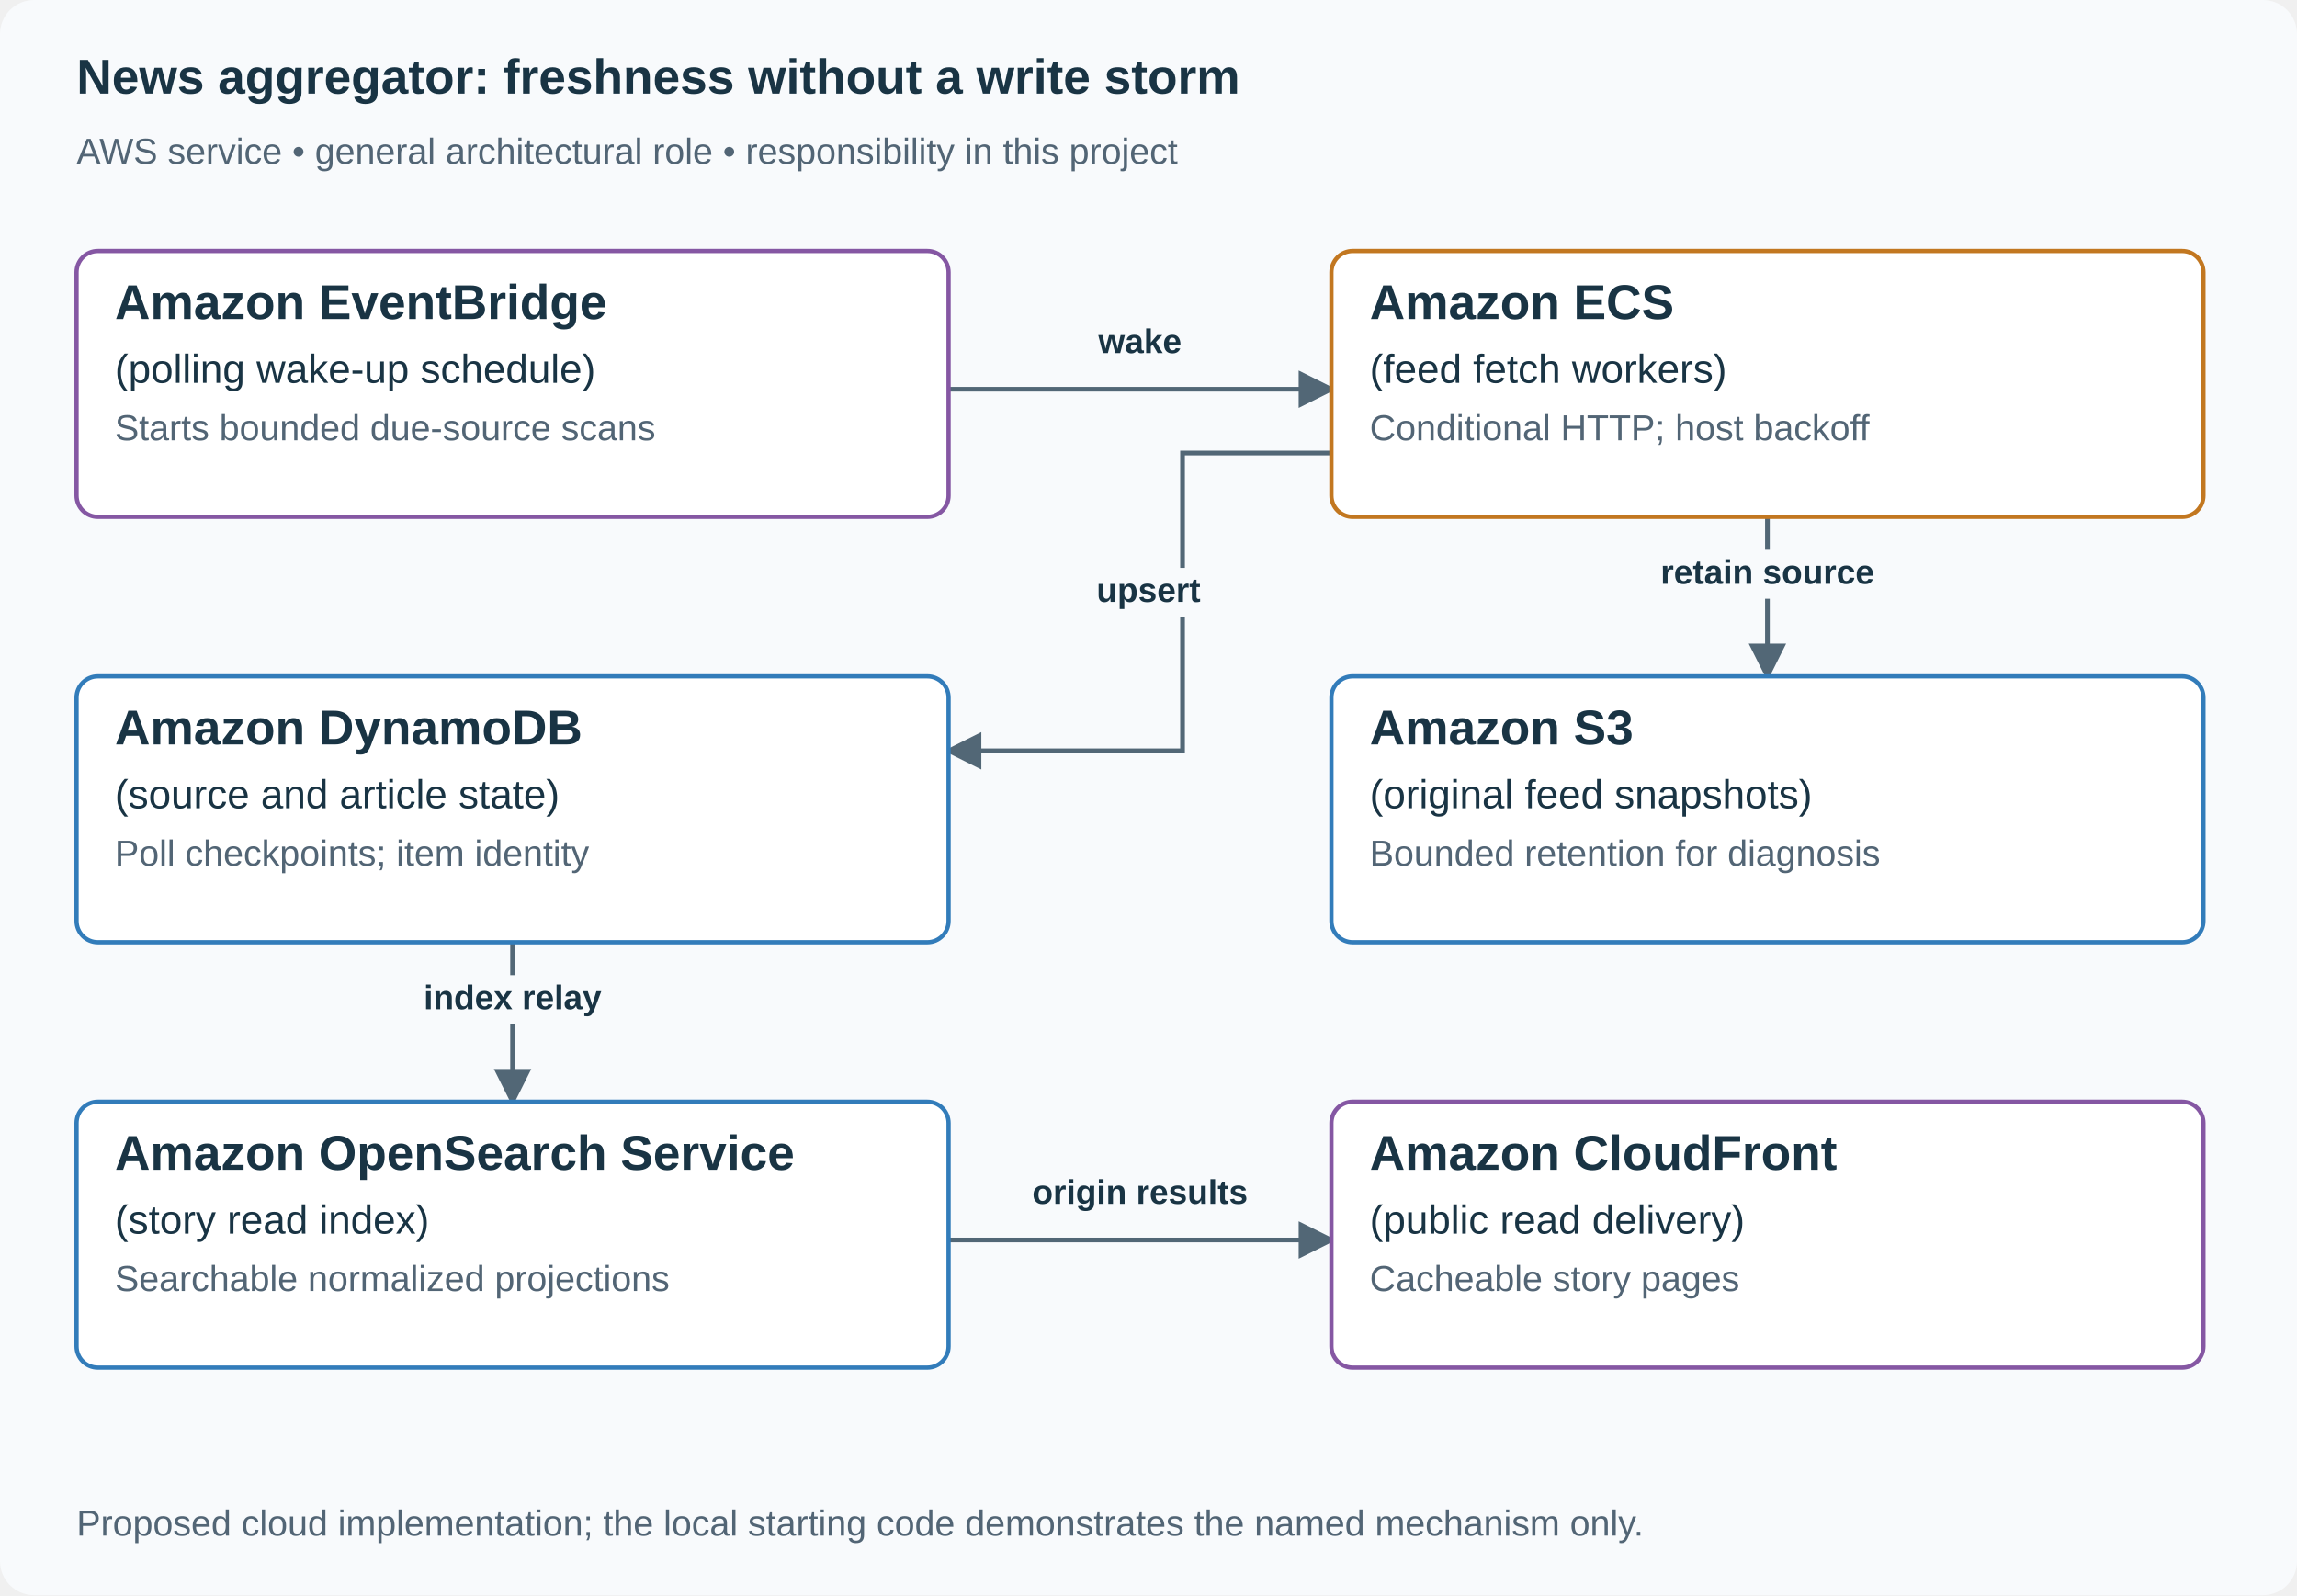
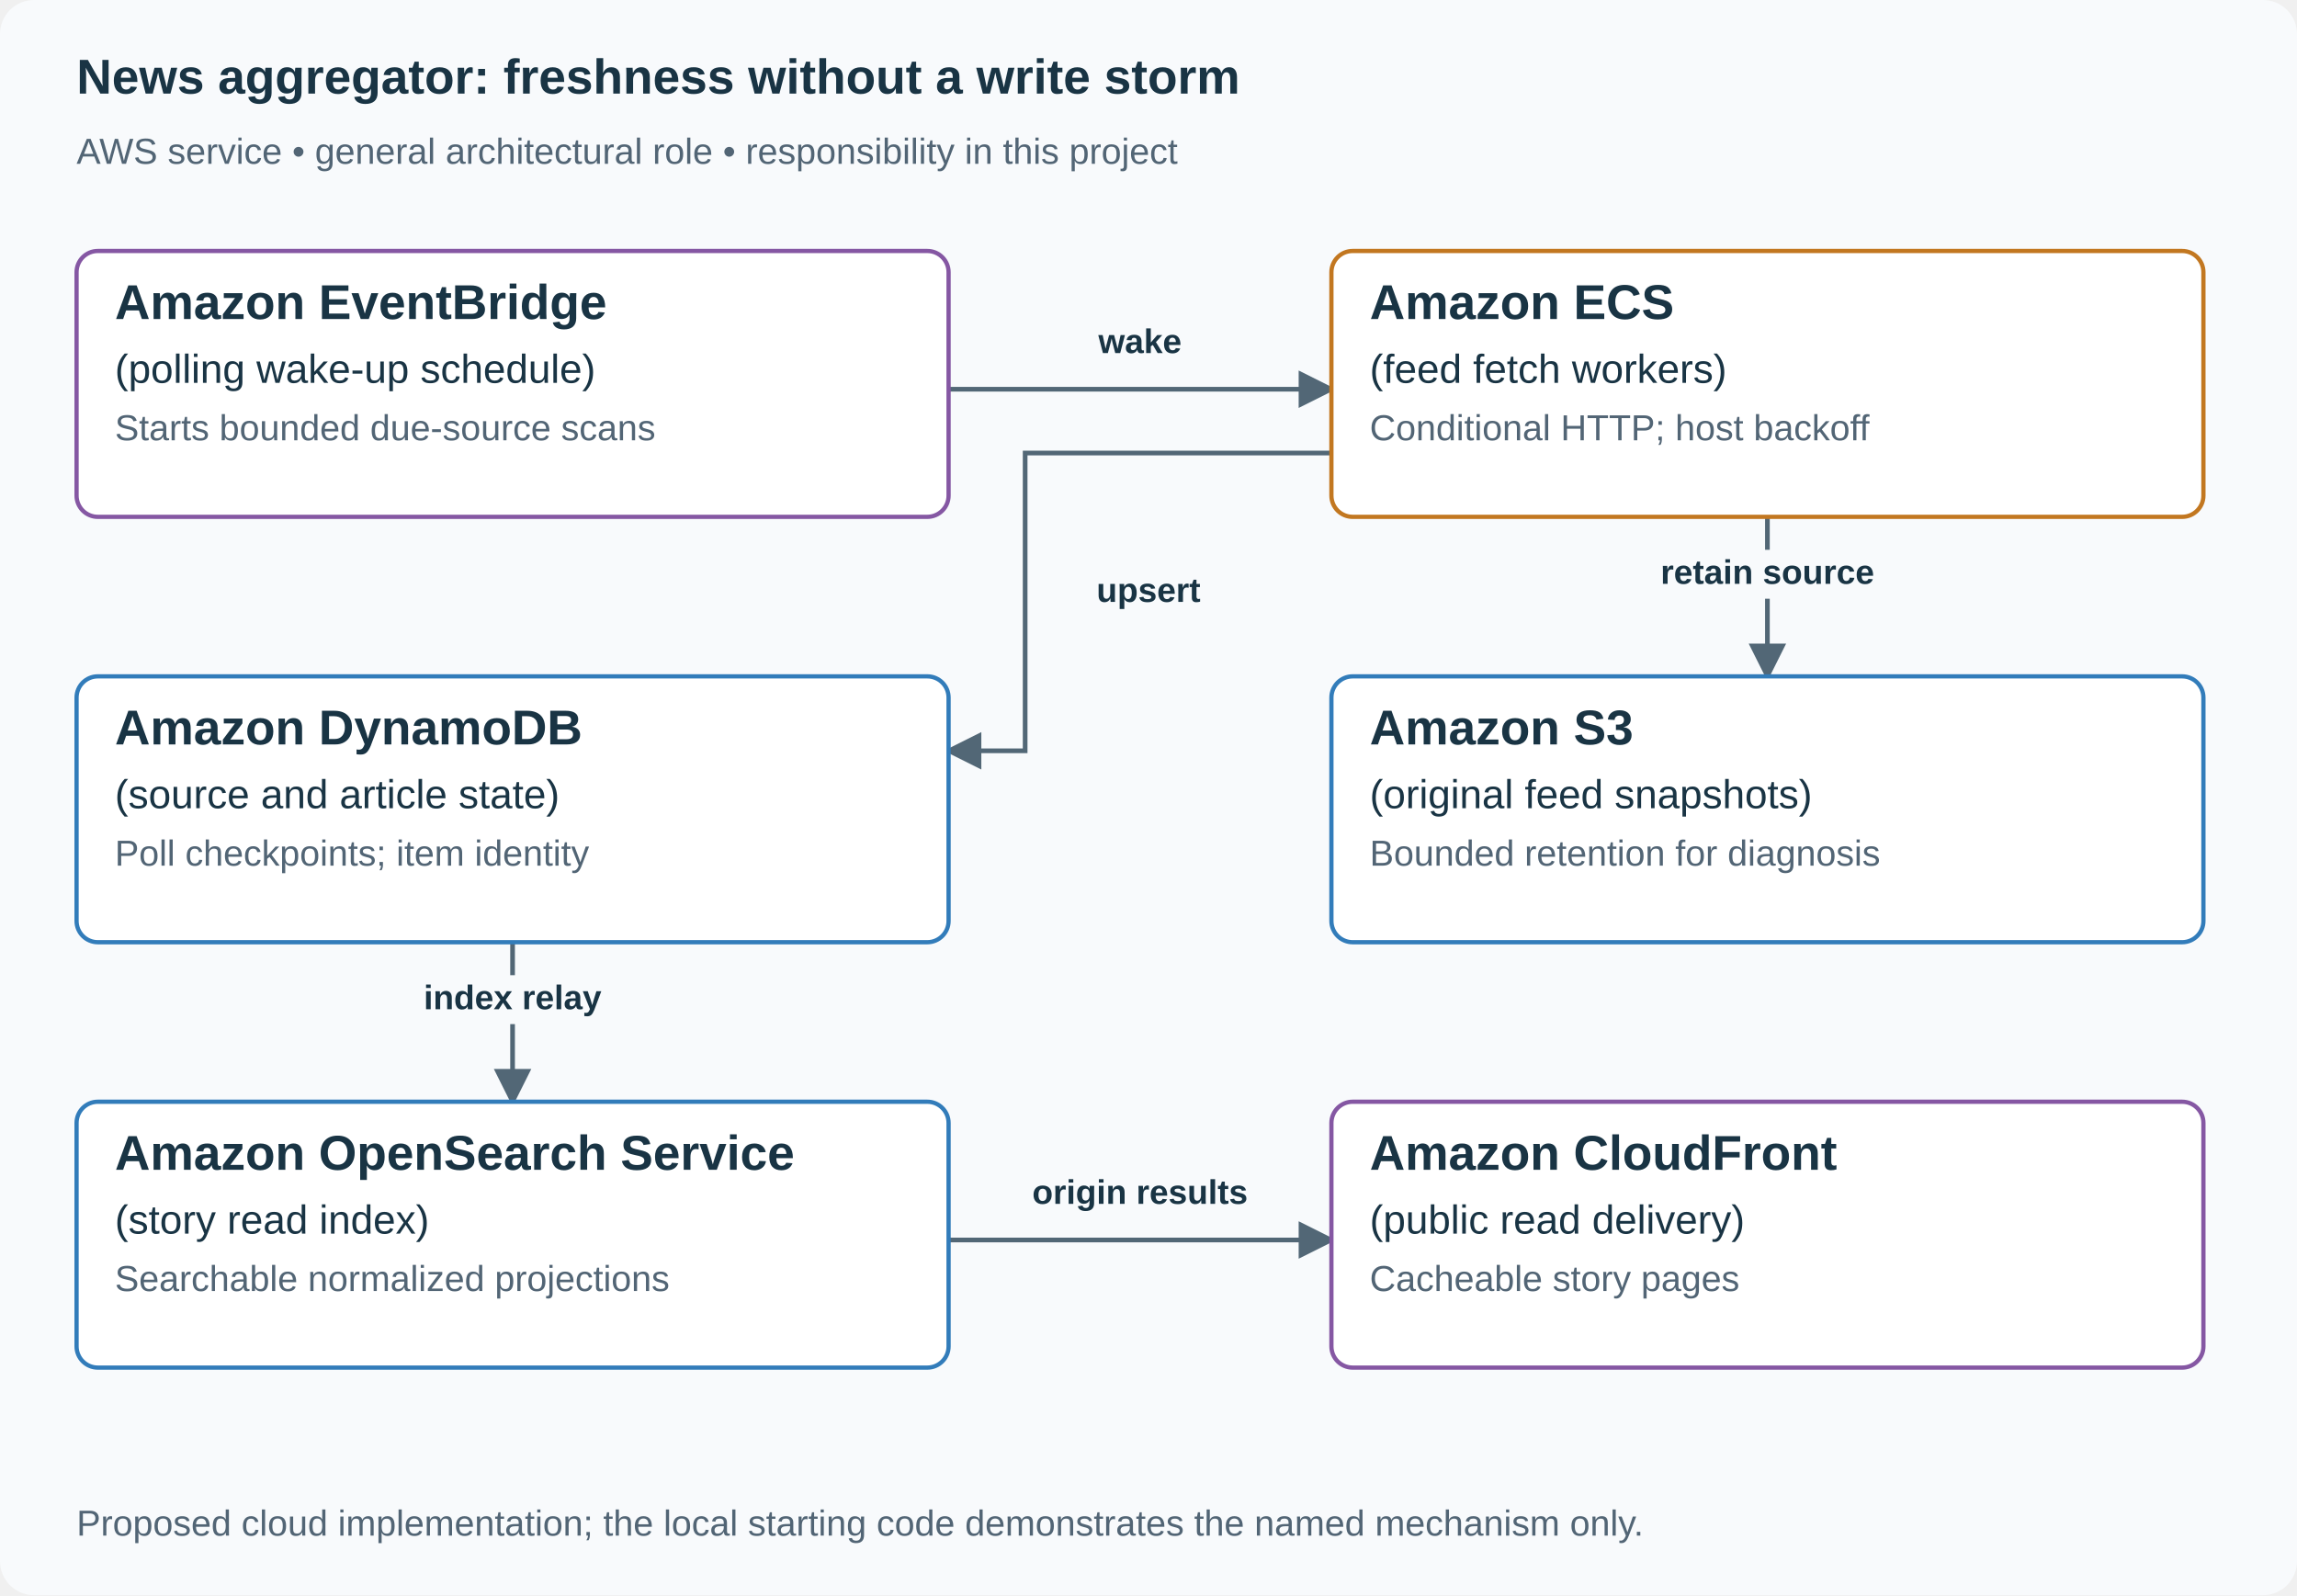
<svg xmlns="http://www.w3.org/2000/svg" width="1080" height="750" viewBox="0 0 1080 750" role="img" aria-labelledby="t d">
  <defs>
    <marker id="a" markerWidth="8" markerHeight="8" refX="7" refY="4" orient="auto">
      <path d="M0 0L8 4L0 8Z" fill="#526776" />
    </marker>
  </defs>
  <rect width="1080" height="750" rx="16" fill="#f8fafc" />
  <style>text{font-family:Arial,sans-serif;fill:#193444}.name{font-size:23px;font-weight:bold}.role{font-size:19px}.detail{font-size:17px;fill:#526575}.edge{font-size:16px;font-weight:bold}</style>
  <text x="36" y="44" class="name" style="font-size:23px">News aggregator: freshness without a write storm</text>
  <text x="36" y="77" class="detail">AWS service • general architectural role • responsibility in this project</text>
  <path d="M446 183 L626 183" fill="none" stroke="#526776" stroke-width="2.2" marker-end="url(#a)" />
-   <rect x="511.2" y="150" width="49.6" height="23" fill="#f8fafc" />
-   <text x="536.0" y="166" class="edge" text-anchor="middle">wake</text>
-   <path d="M626 213 L556 213 L556 353 L446 353" fill="none" stroke="#526776" stroke-width="2.2" marker-end="url(#a)" />
-   <rect x="506.8" y="267.0" width="66.4" height="23" fill="#f8fafc" />
-   <text x="540" y="283.0" class="edge" text-anchor="middle">upsert</text>
+   <g transform="translate(536.0 166) rotate(0)">
+     <rect x="-24.8" y="-16" width="49.6" height="23" fill="#f8fafc" />
+     <text x="0" y="0" class="edge" text-anchor="middle">wake</text>
+   </g>
+   <path d="M626 213 L482 213 L482 353 L446 353" fill="none" stroke="#526776" stroke-width="2.2" marker-end="url(#a)" />
+   <g transform="translate(540 283.0) rotate(0)">
+     <rect x="-33.2" y="-16" width="66.4" height="23" fill="#f8fafc" />
+     <text x="0" y="0" class="edge" text-anchor="middle">upsert</text>
+   </g>
  <path d="M831 243 L831 318" fill="none" stroke="#526776" stroke-width="2.2" marker-end="url(#a)" />
-   <rect x="768.4" y="258.5" width="125.2" height="23" fill="#f8fafc" />
-   <text x="831" y="274.5" class="edge" text-anchor="middle">retain source</text>
+   <g transform="translate(831 274.5) rotate(0)">
+     <rect x="-62.6" y="-16" width="125.2" height="23" fill="#f8fafc" />
+     <text x="0" y="0" class="edge" text-anchor="middle">retain source</text>
+   </g>
  <path d="M241 443 L241 518" fill="none" stroke="#526776" stroke-width="2.2" marker-end="url(#a)" />
-   <rect x="186.8" y="458.5" width="108.4" height="23" fill="#f8fafc" />
-   <text x="241" y="474.5" class="edge" text-anchor="middle">index relay</text>
+   <g transform="translate(241 474.5) rotate(0)">
+     <rect x="-54.2" y="-16" width="108.4" height="23" fill="#f8fafc" />
+     <text x="0" y="0" class="edge" text-anchor="middle">index relay</text>
+   </g>
  <path d="M446 583 L626 583" fill="none" stroke="#526776" stroke-width="2.2" marker-end="url(#a)" />
-   <rect x="469.2" y="550" width="133.6" height="23" fill="#f8fafc" />
-   <text x="536.0" y="566" class="edge" text-anchor="middle">origin results</text>
+   <g transform="translate(536.0 566) rotate(0)">
+     <rect x="-66.8" y="-16" width="133.6" height="23" fill="#f8fafc" />
+     <text x="0" y="0" class="edge" text-anchor="middle">origin results</text>
+   </g>
  <rect x="36" y="118" width="410" height="125" rx="10" fill="white" stroke="#8557a3" stroke-width="2" />
  <text x="54" y="150" class="name" style="font-size:23px">Amazon EventBridge</text>
-   <text x="54" y="180" class="role">(polling wake-up schedule)</text>
-   <text x="54" y="207" class="detail">Starts bounded due-source scans</text>
+   <text x="54" y="180" class="role" style="font-size:19px">(polling wake-up schedule)</text>
+   <text x="54" y="207" class="detail" style="font-size:17px">Starts bounded due-source scans</text>
  <rect x="626" y="118" width="410" height="125" rx="10" fill="white" stroke="#c27720" stroke-width="2" />
  <text x="644" y="150" class="name" style="font-size:23px">Amazon ECS</text>
-   <text x="644" y="180" class="role">(feed fetch workers)</text>
-   <text x="644" y="207" class="detail">Conditional HTTP; host backoff</text>
+   <text x="644" y="180" class="role" style="font-size:19px">(feed fetch workers)</text>
+   <text x="644" y="207" class="detail" style="font-size:17px">Conditional HTTP; host backoff</text>
  <rect x="36" y="318" width="410" height="125" rx="10" fill="white" stroke="#327cba" stroke-width="2" />
  <text x="54" y="350" class="name" style="font-size:23px">Amazon DynamoDB</text>
-   <text x="54" y="380" class="role">(source and article state)</text>
-   <text x="54" y="407" class="detail">Poll checkpoints; item identity</text>
+   <text x="54" y="380" class="role" style="font-size:19px">(source and article state)</text>
+   <text x="54" y="407" class="detail" style="font-size:17px">Poll checkpoints; item identity</text>
  <rect x="626" y="318" width="410" height="125" rx="10" fill="white" stroke="#327cba" stroke-width="2" />
  <text x="644" y="350" class="name" style="font-size:23px">Amazon S3</text>
-   <text x="644" y="380" class="role">(original feed snapshots)</text>
-   <text x="644" y="407" class="detail">Bounded retention for diagnosis</text>
+   <text x="644" y="380" class="role" style="font-size:19px">(original feed snapshots)</text>
+   <text x="644" y="407" class="detail" style="font-size:17px">Bounded retention for diagnosis</text>
  <rect x="36" y="518" width="410" height="125" rx="10" fill="white" stroke="#327cba" stroke-width="2" />
  <text x="54" y="550" class="name" style="font-size:23px">Amazon OpenSearch Service</text>
-   <text x="54" y="580" class="role">(story read index)</text>
-   <text x="54" y="607" class="detail">Searchable normalized projections</text>
+   <text x="54" y="580" class="role" style="font-size:19px">(story read index)</text>
+   <text x="54" y="607" class="detail" style="font-size:17px">Searchable normalized projections</text>
  <rect x="626" y="518" width="410" height="125" rx="10" fill="white" stroke="#8557a3" stroke-width="2" />
  <text x="644" y="550" class="name" style="font-size:23px">Amazon CloudFront</text>
-   <text x="644" y="580" class="role">(public read delivery)</text>
-   <text x="644" y="607" class="detail">Cacheable story pages</text>
+   <text x="644" y="580" class="role" style="font-size:19px">(public read delivery)</text>
+   <text x="644" y="607" class="detail" style="font-size:17px">Cacheable story pages</text>
  <text x="36" y="722" class="detail">Proposed cloud implementation; the local starting code demonstrates the named mechanism only.</text>
</svg>
